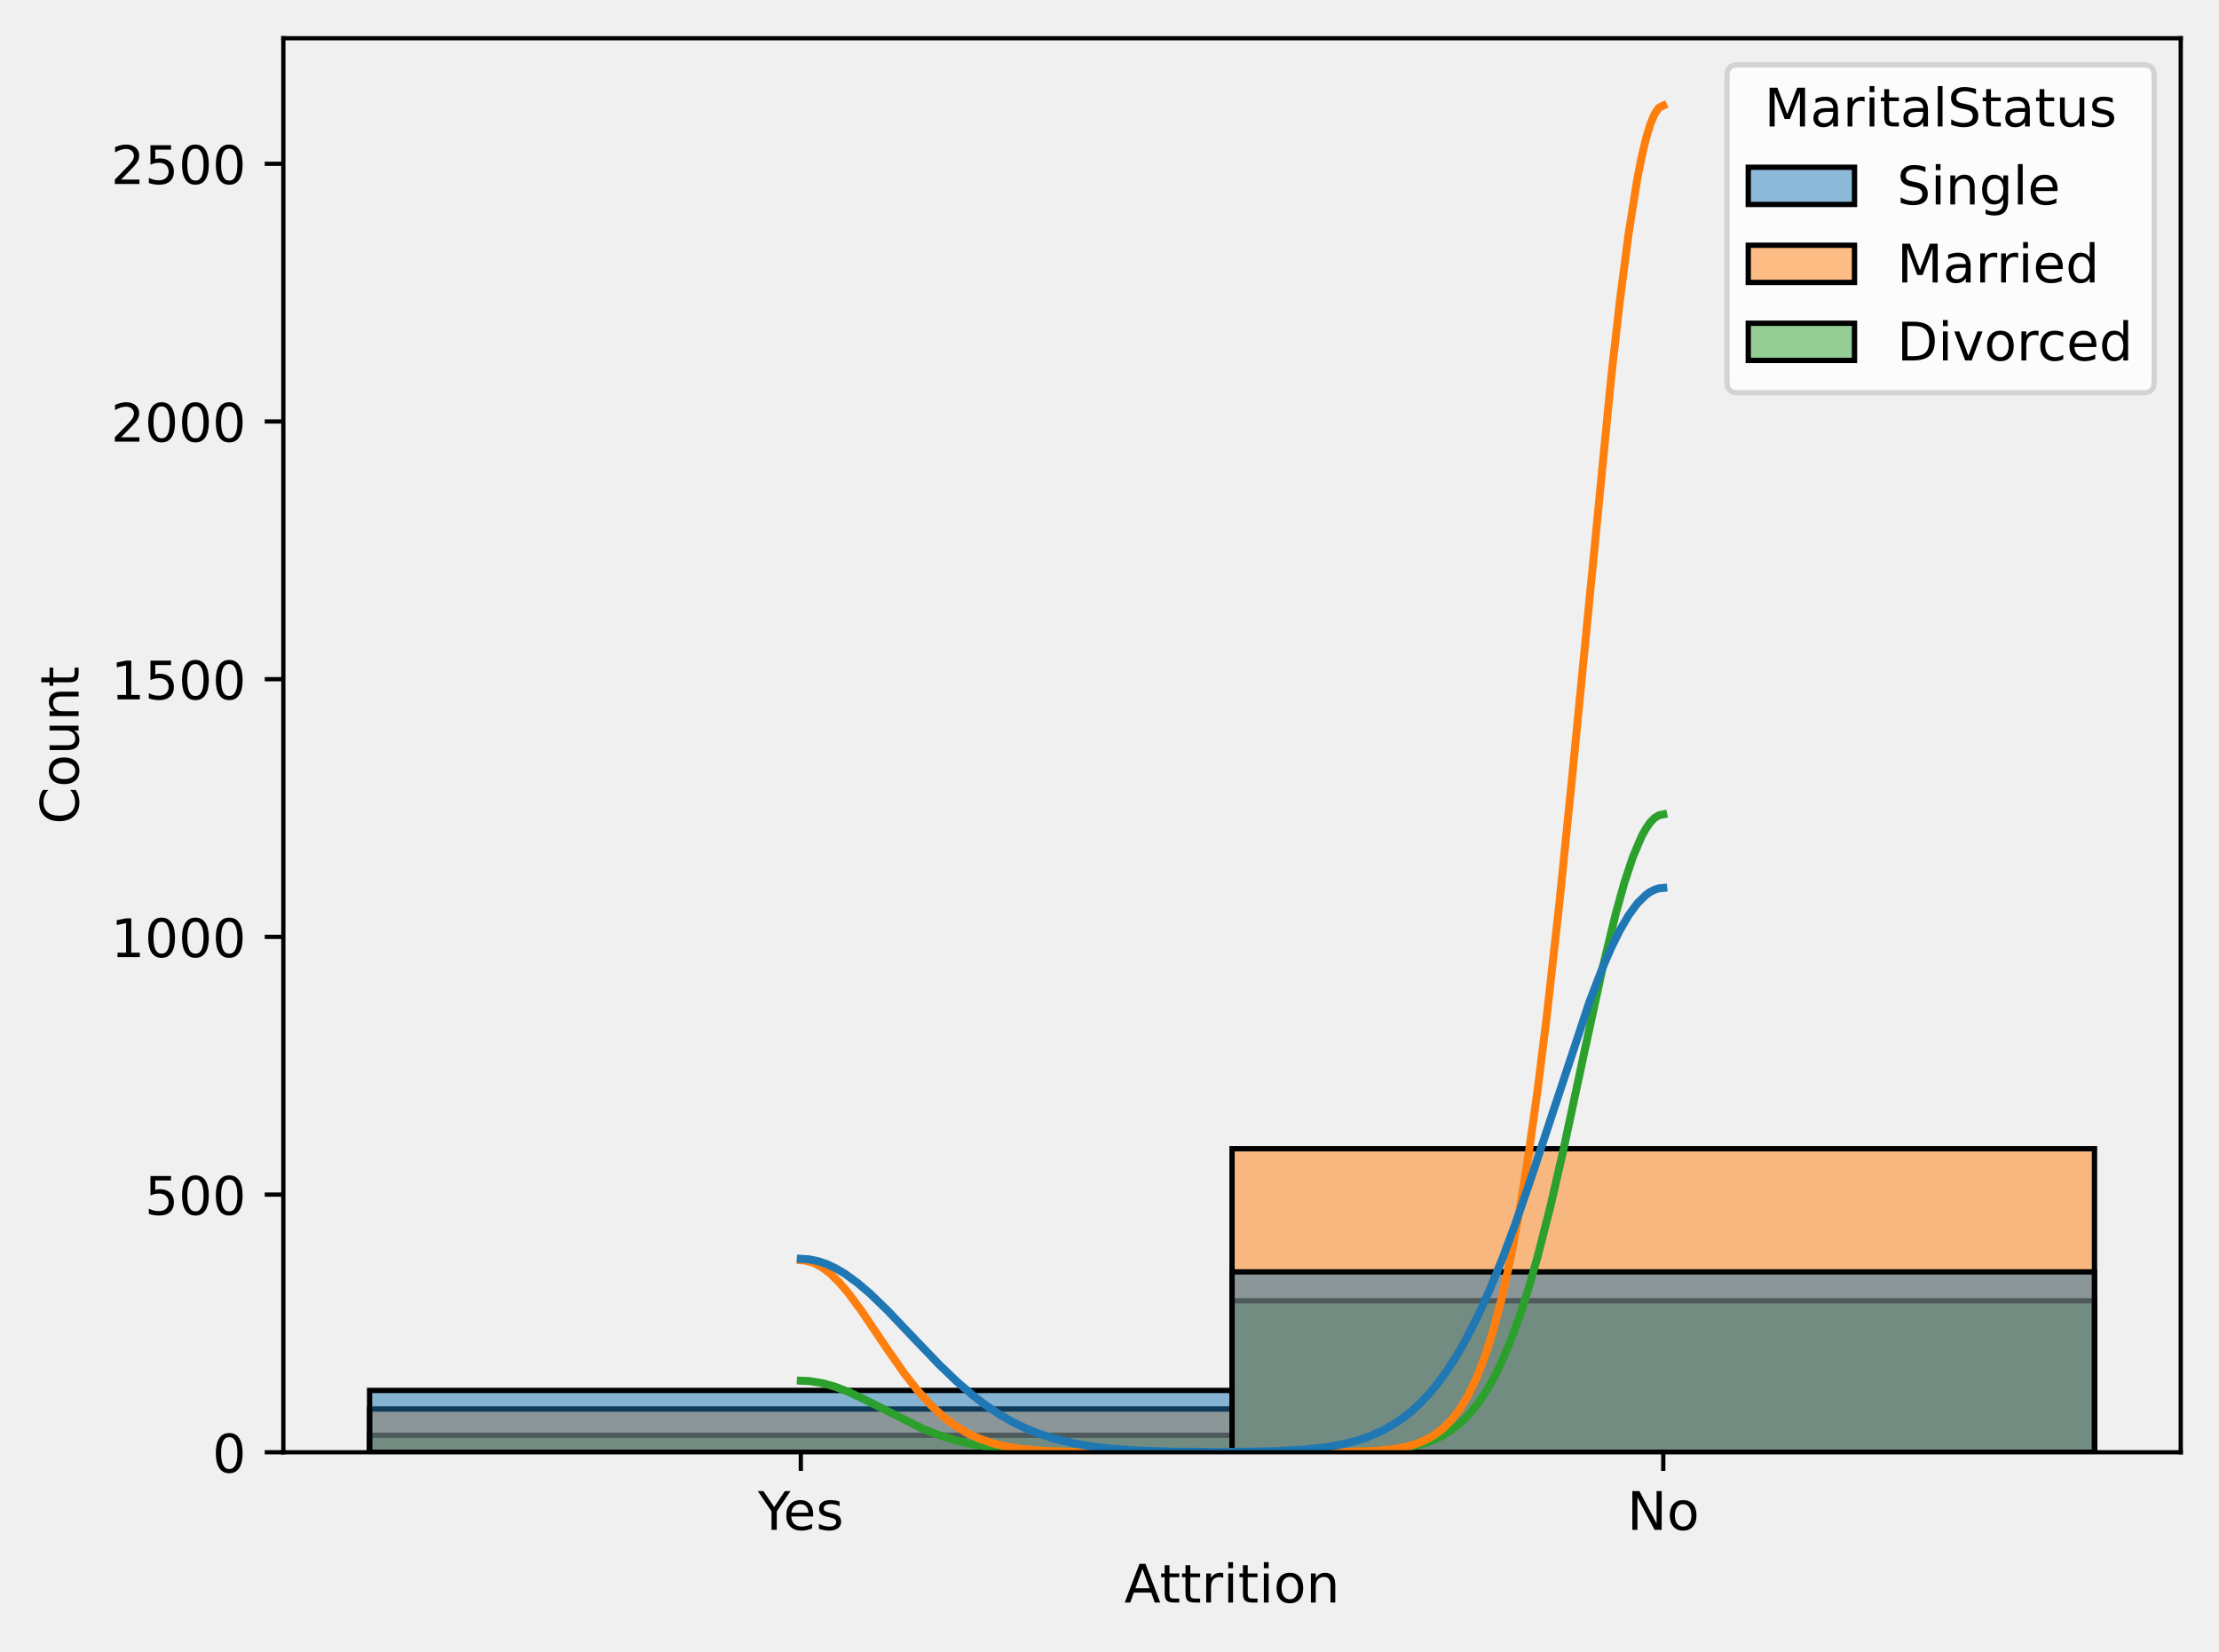
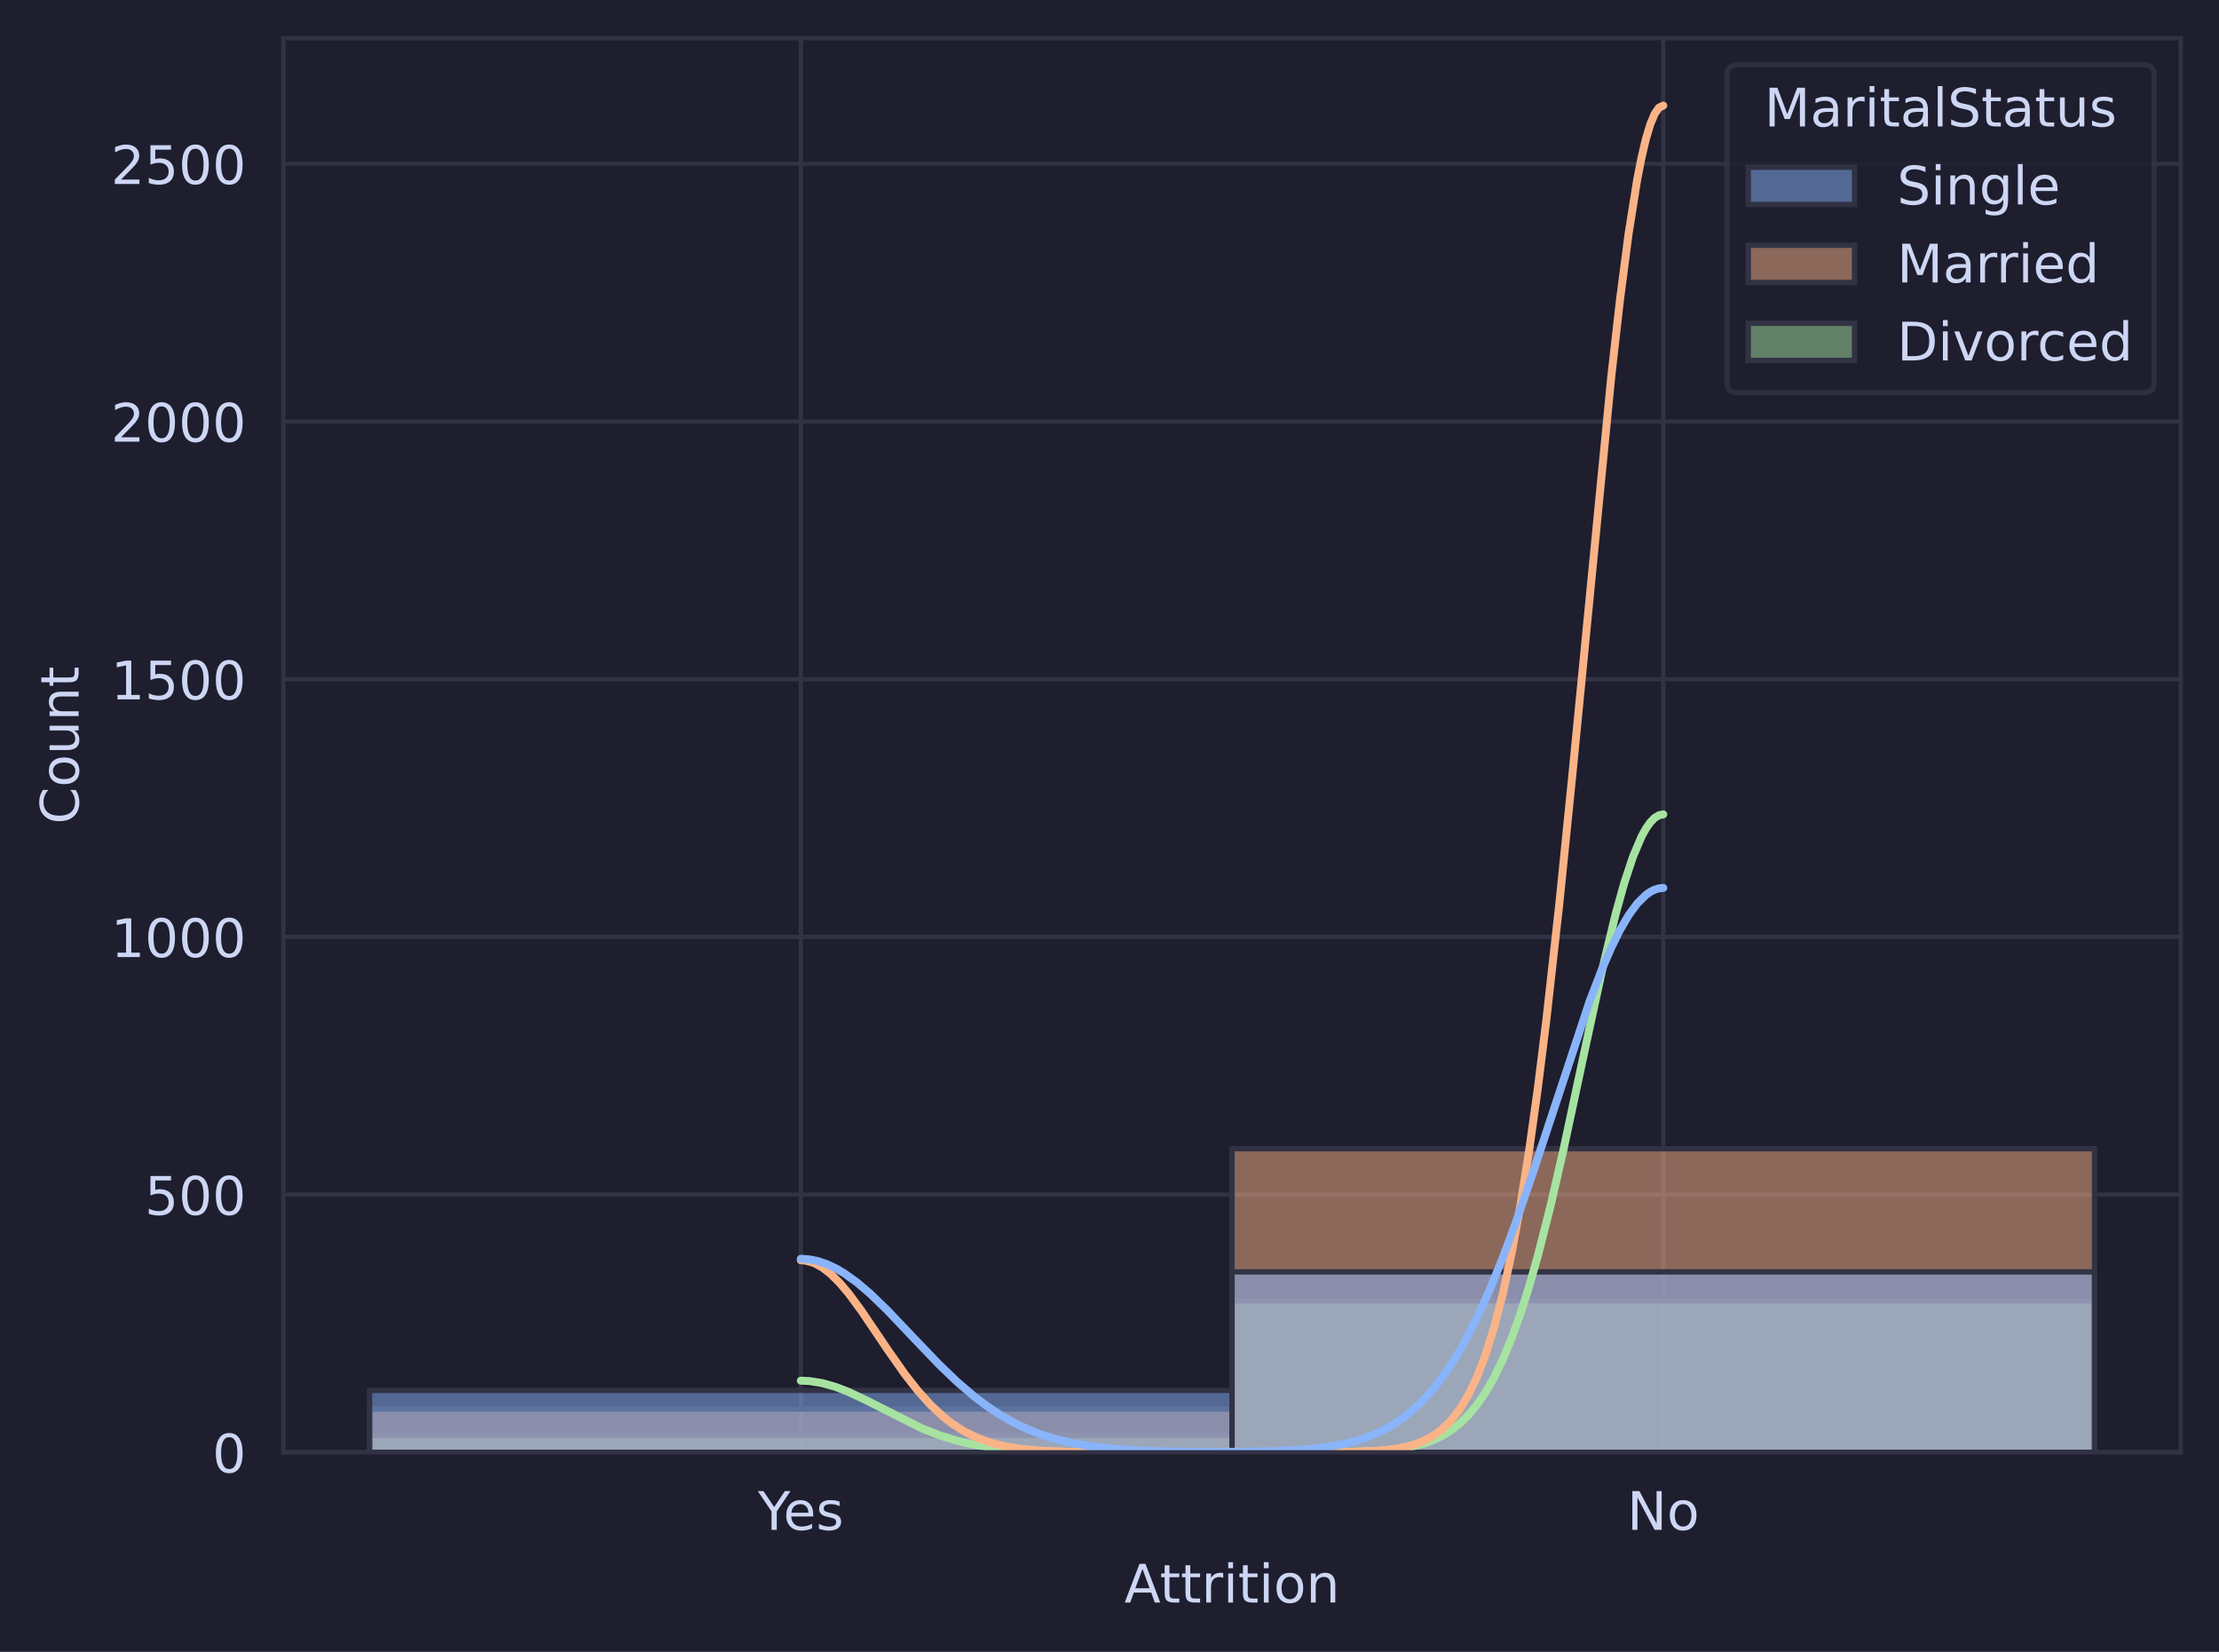
<svg xmlns="http://www.w3.org/2000/svg" xmlns:xlink="http://www.w3.org/1999/xlink" width="417.648pt" height="310.868pt" viewBox="0 0 417.648 310.868" version="1.1">
  <defs>
    <style type="text/css">*{stroke-linejoin: round; stroke-linecap: butt}</style>
  </defs>
  <g id="figure_1">
    <g id="patch_1">
-       <path d="M 0 310.868  L 417.648 310.868  L 417.648 0  L 0 0  L 0 310.868  z " style="fill: none" />
+       <path d="M 0 310.868  L 417.648 310.868  L 417.648 0  L 0 0  z " style="fill: #1e1e2e" />
    </g>
    <g id="axes_1">
      <g id="patch_2">
-         <path d="M 53.328 273.312  L 410.448 273.312  L 410.448 7.2  L 53.328 7.2  L 53.328 273.312  z " style="fill: none" />
-       </g>
-       <g id="patch_3">
-         <path d="M 69.561 273.312  L 231.888 273.312  L 231.888 270.111  L 69.561 270.111  z " clip-path="url(#pebb1e3bf66)" style="fill: #2ca02c; fill-opacity: 0.5; stroke: #000000; stroke-linejoin: miter" />
-       </g>
-       <g id="patch_4">
-         <path d="M 231.888 273.312  L 394.215 273.312  L 394.215 244.795  L 231.888 244.795  z " clip-path="url(#pebb1e3bf66)" style="fill: #2ca02c; fill-opacity: 0.5; stroke: #000000; stroke-linejoin: miter" />
-       </g>
-       <g id="patch_5">
-         <path d="M 69.561 273.312  L 231.888 273.312  L 231.888 265.164  L 69.561 265.164  z " clip-path="url(#pebb1e3bf66)" style="fill: #ff7f0e; fill-opacity: 0.5; stroke: #000000; stroke-linejoin: miter" />
-       </g>
-       <g id="patch_6">
-         <path d="M 231.888 273.312  L 394.215 273.312  L 394.215 216.182  L 231.888 216.182  z " clip-path="url(#pebb1e3bf66)" style="fill: #ff7f0e; fill-opacity: 0.5; stroke: #000000; stroke-linejoin: miter" />
-       </g>
-       <g id="patch_7">
-         <path d="M 69.561 273.312  L 231.888 273.312  L 231.888 261.673  L 69.561 261.673  z " clip-path="url(#pebb1e3bf66)" style="fill: #1f77b4; fill-opacity: 0.5; stroke: #000000; stroke-linejoin: miter" />
-       </g>
-       <g id="patch_8">
-         <path d="M 231.888 273.312  L 394.215 273.312  L 394.215 239.364  L 231.888 239.364  z " clip-path="url(#pebb1e3bf66)" style="fill: #1f77b4; fill-opacity: 0.5; stroke: #000000; stroke-linejoin: miter" />
+         <path d="M 53.328 273.312  L 410.448 273.312  L 410.448 7.2  L 53.328 7.2  z " style="fill: #1e1e2e" />
      </g>
      <g id="matplotlib.axis_1">
        <g id="xtick_1">
          <g id="line2d_1">
-             <defs>
-               <path id="mc83333b8ec" d="M 0 0  L 0 3.5  " style="stroke: #000000; stroke-width: 0.8" />
-             </defs>
-             <g>
-               <use xlink:href="#mc83333b8ec" x="150.724" y="273.312" style="stroke: #000000; stroke-width: 0.8" />
-             </g>
+             <path d="M 150.724 273.312  L 150.724 7.2  " clip-path="url(#pc31519c496)" style="fill: none; stroke: #313244; stroke-width: 0.8; stroke-linecap: round" />
          </g>
          <g id="text_1">
-             <g transform="translate(142.6518 287.9104) scale(0.1 -0.1)">
+             <g style="fill: #cdd6f4" transform="translate(142.6518 287.9104) scale(0.1 -0.1)">
              <defs>
                <path id="DejaVuSans-59" d="M -13 4666  L 666 4666  L 1959 2747  L 3244 4666  L 3922 4666  L 2272 2222  L 2272 0  L 1638 0  L 1638 2222  L -13 4666  z " transform="scale(0.015625)" />
                <path id="DejaVuSans-65" d="M 3597 1894  L 3597 1613  L 953 1613  Q 991 1019 1311 708  Q 1631 397 2203 397  Q 2534 397 2845 478  Q 3156 559 3463 722  L 3463 178  Q 3153 47 2828 -22  Q 2503 -91 2169 -91  Q 1331 -91 842 396  Q 353 884 353 1716  Q 353 2575 817 3079  Q 1281 3584 2069 3584  Q 2775 3584 3186 3129  Q 3597 2675 3597 1894  z M 3022 2063  Q 3016 2534 2758 2815  Q 2500 3097 2075 3097  Q 1594 3097 1305 2825  Q 1016 2553 972 2059  L 3022 2063  z " transform="scale(0.015625)" />
                <path id="DejaVuSans-73" d="M 2834 3397  L 2834 2853  Q 2591 2978 2328 3040  Q 2066 3103 1784 3103  Q 1356 3103 1142 2972  Q 928 2841 928 2578  Q 928 2378 1081 2264  Q 1234 2150 1697 2047  L 1894 2003  Q 2506 1872 2764 1633  Q 3022 1394 3022 966  Q 3022 478 2636 193  Q 2250 -91 1575 -91  Q 1294 -91 989 -36  Q 684 19 347 128  L 347 722  Q 666 556 975 473  Q 1284 391 1588 391  Q 1994 391 2212 530  Q 2431 669 2431 922  Q 2431 1156 2273 1281  Q 2116 1406 1581 1522  L 1381 1569  Q 847 1681 609 1914  Q 372 2147 372 2553  Q 372 3047 722 3315  Q 1072 3584 1716 3584  Q 2034 3584 2315 3537  Q 2597 3491 2834 3397  z " transform="scale(0.015625)" />
              </defs>
              <use xlink:href="#DejaVuSans-59" />
              <use xlink:href="#DejaVuSans-65" x="47.834" />
              <use xlink:href="#DejaVuSans-73" x="109.357" />
            </g>
          </g>
        </g>
        <g id="xtick_2">
          <g id="line2d_2">
-             <g>
-               <use xlink:href="#mc83333b8ec" x="313.052" y="273.312" style="stroke: #000000; stroke-width: 0.8" />
-             </g>
+             <path d="M 313.052 273.312  L 313.052 7.2  " clip-path="url(#pc31519c496)" style="fill: none; stroke: #313244; stroke-width: 0.8; stroke-linecap: round" />
          </g>
          <g id="text_2">
-             <g transform="translate(306.2518 287.9104) scale(0.1 -0.1)">
+             <g style="fill: #cdd6f4" transform="translate(306.2518 287.9104) scale(0.1 -0.1)">
              <defs>
                <path id="DejaVuSans-4e" d="M 628 4666  L 1478 4666  L 3547 763  L 3547 4666  L 4159 4666  L 4159 0  L 3309 0  L 1241 3903  L 1241 0  L 628 0  L 628 4666  z " transform="scale(0.015625)" />
                <path id="DejaVuSans-6f" d="M 1959 3097  Q 1497 3097 1228 2736  Q 959 2375 959 1747  Q 959 1119 1226 758  Q 1494 397 1959 397  Q 2419 397 2687 759  Q 2956 1122 2956 1747  Q 2956 2369 2687 2733  Q 2419 3097 1959 3097  z M 1959 3584  Q 2709 3584 3137 3096  Q 3566 2609 3566 1747  Q 3566 888 3137 398  Q 2709 -91 1959 -91  Q 1206 -91 779 398  Q 353 888 353 1747  Q 353 2609 779 3096  Q 1206 3584 1959 3584  z " transform="scale(0.015625)" />
              </defs>
              <use xlink:href="#DejaVuSans-4e" />
              <use xlink:href="#DejaVuSans-6f" x="74.805" />
            </g>
          </g>
        </g>
        <g id="text_3">
-           <g transform="translate(211.6131 301.5886) scale(0.1 -0.1)">
+           <g style="fill: #cdd6f4" transform="translate(211.6131 301.5886) scale(0.1 -0.1)">
            <defs>
              <path id="DejaVuSans-41" d="M 2188 4044  L 1331 1722  L 3047 1722  L 2188 4044  z M 1831 4666  L 2547 4666  L 4325 0  L 3669 0  L 3244 1197  L 1141 1197  L 716 0  L 50 0  L 1831 4666  z " transform="scale(0.015625)" />
              <path id="DejaVuSans-74" d="M 1172 4494  L 1172 3500  L 2356 3500  L 2356 3053  L 1172 3053  L 1172 1153  Q 1172 725 1289 603  Q 1406 481 1766 481  L 2356 481  L 2356 0  L 1766 0  Q 1100 0 847 248  Q 594 497 594 1153  L 594 3053  L 172 3053  L 172 3500  L 594 3500  L 594 4494  L 1172 4494  z " transform="scale(0.015625)" />
              <path id="DejaVuSans-72" d="M 2631 2963  Q 2534 3019 2420 3045  Q 2306 3072 2169 3072  Q 1681 3072 1420 2755  Q 1159 2438 1159 1844  L 1159 0  L 581 0  L 581 3500  L 1159 3500  L 1159 2956  Q 1341 3275 1631 3429  Q 1922 3584 2338 3584  Q 2397 3584 2469 3576  Q 2541 3569 2628 3553  L 2631 2963  z " transform="scale(0.015625)" />
              <path id="DejaVuSans-69" d="M 603 3500  L 1178 3500  L 1178 0  L 603 0  L 603 3500  z M 603 4863  L 1178 4863  L 1178 4134  L 603 4134  L 603 4863  z " transform="scale(0.015625)" />
              <path id="DejaVuSans-6e" d="M 3513 2113  L 3513 0  L 2938 0  L 2938 2094  Q 2938 2591 2744 2837  Q 2550 3084 2163 3084  Q 1697 3084 1428 2787  Q 1159 2491 1159 1978  L 1159 0  L 581 0  L 581 3500  L 1159 3500  L 1159 2956  Q 1366 3272 1645 3428  Q 1925 3584 2291 3584  Q 2894 3584 3203 3211  Q 3513 2838 3513 2113  z " transform="scale(0.015625)" />
            </defs>
            <use xlink:href="#DejaVuSans-41" />
            <use xlink:href="#DejaVuSans-74" x="66.658" />
            <use xlink:href="#DejaVuSans-74" x="105.867" />
            <use xlink:href="#DejaVuSans-72" x="145.076" />
            <use xlink:href="#DejaVuSans-69" x="186.189" />
            <use xlink:href="#DejaVuSans-74" x="213.973" />
            <use xlink:href="#DejaVuSans-69" x="253.182" />
            <use xlink:href="#DejaVuSans-6f" x="280.965" />
            <use xlink:href="#DejaVuSans-6e" x="342.146" />
          </g>
        </g>
      </g>
      <g id="matplotlib.axis_2">
        <g id="ytick_1">
          <g id="line2d_3">
-             <defs>
-               <path id="m41c4821733" d="M 0 0  L -3.5 0  " style="stroke: #000000; stroke-width: 0.8" />
-             </defs>
-             <g>
-               <use xlink:href="#m41c4821733" x="53.328" y="273.312" style="stroke: #000000; stroke-width: 0.8" />
-             </g>
+             <path d="M 53.328 273.312  L 410.448 273.312  " clip-path="url(#pc31519c496)" style="fill: none; stroke: #313244; stroke-width: 0.8; stroke-linecap: round" />
          </g>
          <g id="text_4">
-             <g transform="translate(39.96563 277.1112) scale(0.1 -0.1)">
+             <g style="fill: #cdd6f4" transform="translate(39.96563 277.1112) scale(0.1 -0.1)">
              <defs>
                <path id="DejaVuSans-30" d="M 2034 4250  Q 1547 4250 1301 3770  Q 1056 3291 1056 2328  Q 1056 1369 1301 889  Q 1547 409 2034 409  Q 2525 409 2770 889  Q 3016 1369 3016 2328  Q 3016 3291 2770 3770  Q 2525 4250 2034 4250  z M 2034 4750  Q 2819 4750 3233 4129  Q 3647 3509 3647 2328  Q 3647 1150 3233 529  Q 2819 -91 2034 -91  Q 1250 -91 836 529  Q 422 1150 422 2328  Q 422 3509 836 4129  Q 1250 4750 2034 4750  z " transform="scale(0.015625)" />
              </defs>
              <use xlink:href="#DejaVuSans-30" />
            </g>
          </g>
        </g>
        <g id="ytick_2">
          <g id="line2d_4">
-             <g>
-               <use xlink:href="#m41c4821733" x="53.328" y="224.814" style="stroke: #000000; stroke-width: 0.8" />
-             </g>
+             <path d="M 53.328 224.814  L 410.448 224.814  " clip-path="url(#pc31519c496)" style="fill: none; stroke: #313244; stroke-width: 0.8; stroke-linecap: round" />
          </g>
          <g id="text_5">
-             <g transform="translate(27.24063 228.6134) scale(0.1 -0.1)">
+             <g style="fill: #cdd6f4" transform="translate(27.24063 228.6134) scale(0.1 -0.1)">
              <defs>
                <path id="DejaVuSans-35" d="M 691 4666  L 3169 4666  L 3169 4134  L 1269 4134  L 1269 2991  Q 1406 3038 1543 3061  Q 1681 3084 1819 3084  Q 2600 3084 3056 2656  Q 3513 2228 3513 1497  Q 3513 744 3044 326  Q 2575 -91 1722 -91  Q 1428 -91 1123 -41  Q 819 9 494 109  L 494 744  Q 775 591 1075 516  Q 1375 441 1709 441  Q 2250 441 2565 725  Q 2881 1009 2881 1497  Q 2881 1984 2565 2268  Q 2250 2553 1709 2553  Q 1456 2553 1204 2497  Q 953 2441 691 2322  L 691 4666  z " transform="scale(0.015625)" />
              </defs>
              <use xlink:href="#DejaVuSans-35" />
              <use xlink:href="#DejaVuSans-30" x="63.623" />
              <use xlink:href="#DejaVuSans-30" x="127.246" />
            </g>
          </g>
        </g>
        <g id="ytick_3">
          <g id="line2d_5">
-             <g>
-               <use xlink:href="#m41c4821733" x="53.328" y="176.316" style="stroke: #000000; stroke-width: 0.8" />
-             </g>
+             <path d="M 53.328 176.316  L 410.448 176.316  " clip-path="url(#pc31519c496)" style="fill: none; stroke: #313244; stroke-width: 0.8; stroke-linecap: round" />
          </g>
          <g id="text_6">
-             <g transform="translate(20.87813 180.1156) scale(0.1 -0.1)">
+             <g style="fill: #cdd6f4" transform="translate(20.87813 180.1156) scale(0.1 -0.1)">
              <defs>
                <path id="DejaVuSans-31" d="M 794 531  L 1825 531  L 1825 4091  L 703 3866  L 703 4441  L 1819 4666  L 2450 4666  L 2450 531  L 3481 531  L 3481 0  L 794 0  L 794 531  z " transform="scale(0.015625)" />
              </defs>
              <use xlink:href="#DejaVuSans-31" />
              <use xlink:href="#DejaVuSans-30" x="63.623" />
              <use xlink:href="#DejaVuSans-30" x="127.246" />
              <use xlink:href="#DejaVuSans-30" x="190.869" />
            </g>
          </g>
        </g>
        <g id="ytick_4">
          <g id="line2d_6">
-             <g>
-               <use xlink:href="#m41c4821733" x="53.328" y="127.819" style="stroke: #000000; stroke-width: 0.8" />
-             </g>
+             <path d="M 53.328 127.819  L 410.448 127.819  " clip-path="url(#pc31519c496)" style="fill: none; stroke: #313244; stroke-width: 0.8; stroke-linecap: round" />
          </g>
          <g id="text_7">
-             <g transform="translate(20.87813 131.6179) scale(0.1 -0.1)">
+             <g style="fill: #cdd6f4" transform="translate(20.87813 131.6179) scale(0.1 -0.1)">
              <use xlink:href="#DejaVuSans-31" />
              <use xlink:href="#DejaVuSans-35" x="63.623" />
              <use xlink:href="#DejaVuSans-30" x="127.246" />
              <use xlink:href="#DejaVuSans-30" x="190.869" />
            </g>
          </g>
        </g>
        <g id="ytick_5">
          <g id="line2d_7">
-             <g>
-               <use xlink:href="#m41c4821733" x="53.328" y="79.321" style="stroke: #000000; stroke-width: 0.8" />
-             </g>
+             <path d="M 53.328 79.321  L 410.448 79.321  " clip-path="url(#pc31519c496)" style="fill: none; stroke: #313244; stroke-width: 0.8; stroke-linecap: round" />
          </g>
          <g id="text_8">
-             <g transform="translate(20.87813 83.12007) scale(0.1 -0.1)">
+             <g style="fill: #cdd6f4" transform="translate(20.87813 83.12007) scale(0.1 -0.1)">
              <defs>
                <path id="DejaVuSans-32" d="M 1228 531  L 3431 531  L 3431 0  L 469 0  L 469 531  Q 828 903 1448 1529  Q 2069 2156 2228 2338  Q 2531 2678 2651 2914  Q 2772 3150 2772 3378  Q 2772 3750 2511 3984  Q 2250 4219 1831 4219  Q 1534 4219 1204 4116  Q 875 4013 500 3803  L 500 4441  Q 881 4594 1212 4672  Q 1544 4750 1819 4750  Q 2544 4750 2975 4387  Q 3406 4025 3406 3419  Q 3406 3131 3298 2873  Q 3191 2616 2906 2266  Q 2828 2175 2409 1742  Q 1991 1309 1228 531  z " transform="scale(0.015625)" />
              </defs>
              <use xlink:href="#DejaVuSans-32" />
              <use xlink:href="#DejaVuSans-30" x="63.623" />
              <use xlink:href="#DejaVuSans-30" x="127.246" />
              <use xlink:href="#DejaVuSans-30" x="190.869" />
            </g>
          </g>
        </g>
        <g id="ytick_6">
          <g id="line2d_8">
-             <g>
-               <use xlink:href="#m41c4821733" x="53.328" y="30.823" style="stroke: #000000; stroke-width: 0.8" />
-             </g>
+             <path d="M 53.328 30.823  L 410.448 30.823  " clip-path="url(#pc31519c496)" style="fill: none; stroke: #313244; stroke-width: 0.8; stroke-linecap: round" />
          </g>
          <g id="text_9">
-             <g transform="translate(20.87813 34.62229) scale(0.1 -0.1)">
+             <g style="fill: #cdd6f4" transform="translate(20.87813 34.62229) scale(0.1 -0.1)">
              <use xlink:href="#DejaVuSans-32" />
              <use xlink:href="#DejaVuSans-35" x="63.623" />
              <use xlink:href="#DejaVuSans-30" x="127.246" />
              <use xlink:href="#DejaVuSans-30" x="190.869" />
            </g>
          </g>
        </g>
        <g id="text_10">
-           <g transform="translate(14.79844 155.1044) rotate(-90) scale(0.1 -0.1)">
+           <g style="fill: #cdd6f4" transform="translate(14.79844 155.1044) rotate(-90) scale(0.1 -0.1)">
            <defs>
              <path id="DejaVuSans-43" d="M 4122 4306  L 4122 3641  Q 3803 3938 3442 4084  Q 3081 4231 2675 4231  Q 1875 4231 1450 3742  Q 1025 3253 1025 2328  Q 1025 1406 1450 917  Q 1875 428 2675 428  Q 3081 428 3442 575  Q 3803 722 4122 1019  L 4122 359  Q 3791 134 3420 21  Q 3050 -91 2638 -91  Q 1578 -91 968 557  Q 359 1206 359 2328  Q 359 3453 968 4101  Q 1578 4750 2638 4750  Q 3056 4750 3426 4639  Q 3797 4528 4122 4306  z " transform="scale(0.015625)" />
              <path id="DejaVuSans-75" d="M 544 1381  L 544 3500  L 1119 3500  L 1119 1403  Q 1119 906 1312 657  Q 1506 409 1894 409  Q 2359 409 2629 706  Q 2900 1003 2900 1516  L 2900 3500  L 3475 3500  L 3475 0  L 2900 0  L 2900 538  Q 2691 219 2414 64  Q 2138 -91 1772 -91  Q 1169 -91 856 284  Q 544 659 544 1381  z M 1991 3584  L 1991 3584  z " transform="scale(0.015625)" />
            </defs>
            <use xlink:href="#DejaVuSans-43" />
            <use xlink:href="#DejaVuSans-6f" x="69.824" />
            <use xlink:href="#DejaVuSans-75" x="131.006" />
            <use xlink:href="#DejaVuSans-6e" x="194.385" />
            <use xlink:href="#DejaVuSans-74" x="257.764" />
          </g>
        </g>
      </g>
+       <g id="patch_3">
+         <path d="M 69.561 273.312  L 231.888 273.312  L 231.888 270.111  L 69.561 270.111  z " clip-path="url(#pc31519c496)" style="fill: #a6e3a1; fill-opacity: 0.5; stroke: #313244; stroke-linejoin: miter" />
+       </g>
+       <g id="patch_4">
+         <path d="M 231.888 273.312  L 394.215 273.312  L 394.215 244.795  L 231.888 244.795  z " clip-path="url(#pc31519c496)" style="fill: #a6e3a1; fill-opacity: 0.5; stroke: #313244; stroke-linejoin: miter" />
+       </g>
+       <g id="patch_5">
+         <path d="M 69.561 273.312  L 231.888 273.312  L 231.888 265.164  L 69.561 265.164  z " clip-path="url(#pc31519c496)" style="fill: #fab387; fill-opacity: 0.5; stroke: #313244; stroke-linejoin: miter" />
+       </g>
+       <g id="patch_6">
+         <path d="M 231.888 273.312  L 394.215 273.312  L 394.215 216.182  L 231.888 216.182  z " clip-path="url(#pc31519c496)" style="fill: #fab387; fill-opacity: 0.5; stroke: #313244; stroke-linejoin: miter" />
+       </g>
+       <g id="patch_7">
+         <path d="M 69.561 273.312  L 231.888 273.312  L 231.888 261.673  L 69.561 261.673  z " clip-path="url(#pc31519c496)" style="fill: #89b4fa; fill-opacity: 0.5; stroke: #313244; stroke-linejoin: miter" />
+       </g>
+       <g id="patch_8">
+         <path d="M 231.888 273.312  L 394.215 273.312  L 394.215 239.364  L 231.888 239.364  z " clip-path="url(#pc31519c496)" style="fill: #89b4fa; fill-opacity: 0.5; stroke: #313244; stroke-linejoin: miter" />
+       </g>
      <g id="line2d_9">
-         <path d="M 150.724 259.837  L 152.356 259.912  L 154.803 260.302  L 157.25 260.996  L 159.697 261.945  L 162.96 263.491  L 173.565 268.837  L 176.827 270.119  L 180.09 271.133  L 183.353 271.891  L 186.616 272.426  L 190.695 272.851  L 195.589 273.12  L 202.93 273.269  L 220.06 273.311  L 255.136 273.212  L 260.03 272.996  L 263.293 272.67  L 265.74 272.252  L 268.187 271.605  L 269.819 270.999  L 271.45 270.214  L 273.082 269.207  L 274.713 267.935  L 276.345 266.348  L 277.976 264.393  L 279.607 262.016  L 281.239 259.167  L 282.87 255.796  L 284.502 251.865  L 286.133 247.346  L 287.765 242.226  L 289.396 236.513  L 291.843 226.904  L 294.29 216.249  L 298.369 197.187  L 301.632 182.176  L 304.079 172.041  L 305.71 166.182  L 307.342 161.252  L 308.973 157.406  L 309.789 155.93  L 310.605 154.769  L 311.42 153.933  L 312.236 153.428  L 313.052 153.26  L 313.052 153.26  " clip-path="url(#pebb1e3bf66)" style="fill: none; stroke: #2ca02c; stroke-width: 1.5; stroke-linecap: square" />
+         <path d="M 150.724 259.837  L 152.356 259.912  L 154.803 260.302  L 157.25 260.996  L 159.697 261.945  L 162.96 263.491  L 173.565 268.837  L 176.827 270.119  L 180.09 271.133  L 183.353 271.891  L 186.616 272.426  L 190.695 272.851  L 195.589 273.12  L 202.93 273.269  L 220.06 273.311  L 255.136 273.212  L 260.03 272.996  L 263.293 272.67  L 265.74 272.252  L 268.187 271.605  L 269.819 270.999  L 271.45 270.214  L 273.082 269.207  L 274.713 267.935  L 276.345 266.348  L 277.976 264.393  L 279.607 262.016  L 281.239 259.167  L 282.87 255.796  L 284.502 251.865  L 286.133 247.346  L 287.765 242.226  L 289.396 236.513  L 291.843 226.904  L 294.29 216.249  L 298.369 197.187  L 301.632 182.176  L 304.079 172.041  L 305.71 166.182  L 307.342 161.252  L 308.973 157.406  L 309.789 155.93  L 310.605 154.769  L 311.42 153.933  L 312.236 153.428  L 313.052 153.26  L 313.052 153.26  " clip-path="url(#pc31519c496)" style="fill: none; stroke: #a6e3a1; stroke-width: 1.5; stroke-linecap: round" />
      </g>
      <g id="line2d_10">
-         <path d="M 150.724 237.168  L 151.54 237.224  L 153.172 237.672  L 154.803 238.551  L 156.434 239.83  L 158.066 241.461  L 159.697 243.389  L 162.144 246.696  L 167.039 253.955  L 170.302 258.606  L 172.749 261.731  L 175.196 264.444  L 177.643 266.71  L 179.275 267.973  L 181.722 269.519  L 184.169 270.692  L 186.616 271.553  L 189.063 272.163  L 192.326 272.689  L 196.405 273.042  L 202.115 273.238  L 212.719 273.308  L 253.505 273.25  L 259.215 273.03  L 262.477 272.685  L 264.925 272.206  L 266.556 271.724  L 268.187 271.058  L 269.819 270.155  L 271.45 268.943  L 273.082 267.342  L 274.713 265.256  L 276.345 262.575  L 277.976 259.18  L 279.607 254.942  L 281.239 249.729  L 282.87 243.413  L 284.502 235.875  L 286.133 227.02  L 287.765 216.78  L 289.396 205.132  L 291.027 192.104  L 293.475 170.194  L 295.922 146.001  L 303.263 70.898  L 304.895 56.505  L 306.526 43.971  L 308.157 33.723  L 308.973 29.573  L 309.789 26.124  L 310.605 23.408  L 311.42 21.45  L 312.236 20.267  L 313.052 19.872  L 313.052 19.872  " clip-path="url(#pebb1e3bf66)" style="fill: none; stroke: #ff7f0e; stroke-width: 1.5; stroke-linecap: square" />
+         <path d="M 150.724 237.168  L 151.54 237.224  L 153.172 237.672  L 154.803 238.551  L 156.434 239.83  L 158.066 241.461  L 159.697 243.389  L 162.144 246.696  L 167.039 253.955  L 170.302 258.606  L 172.749 261.731  L 175.196 264.444  L 177.643 266.71  L 179.275 267.973  L 181.722 269.519  L 184.169 270.692  L 186.616 271.553  L 189.063 272.163  L 192.326 272.689  L 196.405 273.042  L 202.115 273.238  L 212.719 273.308  L 253.505 273.25  L 259.215 273.03  L 262.477 272.685  L 264.925 272.206  L 266.556 271.724  L 268.187 271.058  L 269.819 270.155  L 271.45 268.943  L 273.082 267.342  L 274.713 265.256  L 276.345 262.575  L 277.976 259.18  L 279.607 254.942  L 281.239 249.729  L 282.87 243.413  L 284.502 235.875  L 286.133 227.02  L 287.765 216.78  L 289.396 205.132  L 291.027 192.104  L 293.475 170.194  L 295.922 146.001  L 303.263 70.898  L 304.895 56.505  L 306.526 43.971  L 308.157 33.723  L 308.973 29.573  L 309.789 26.124  L 310.605 23.408  L 311.42 21.45  L 312.236 20.267  L 313.052 19.872  L 313.052 19.872  " clip-path="url(#pc31519c496)" style="fill: none; stroke: #fab387; stroke-width: 1.5; stroke-linecap: round" />
      </g>
      <g id="line2d_11">
-         <path d="M 150.724 236.898  L 152.356 237.01  L 153.987 237.347  L 155.619 237.901  L 157.25 238.663  L 158.882 239.618  L 161.329 241.376  L 163.776 243.462  L 167.039 246.62  L 171.933 251.769  L 176.827 256.87  L 180.09 260  L 183.353 262.799  L 185.8 264.647  L 188.247 266.27  L 190.695 267.668  L 193.142 268.851  L 195.589 269.835  L 198.852 270.872  L 202.115 271.641  L 205.377 272.196  L 209.456 272.661  L 214.35 272.987  L 220.876 273.19  L 230.665 273.252  L 239.637 273.111  L 245.347 272.806  L 249.426 272.369  L 252.689 271.8  L 255.136 271.192  L 257.583 270.382  L 260.03 269.318  L 262.477 267.943  L 264.109 266.823  L 265.74 265.518  L 267.372 264.008  L 269.003 262.275  L 270.635 260.301  L 272.266 258.067  L 273.897 255.561  L 275.529 252.772  L 277.976 248.04  L 280.423 242.649  L 282.87 236.625  L 285.317 230.027  L 288.58 220.508  L 299.185 188.452  L 301.632 182.097  L 303.263 178.339  L 304.895 175.038  L 306.526 172.252  L 308.157 170.031  L 309.789 168.415  L 310.605 167.843  L 311.42 167.433  L 312.236 167.186  L 313.052 167.103  L 313.052 167.103  " clip-path="url(#pebb1e3bf66)" style="fill: none; stroke: #1f77b4; stroke-width: 1.5; stroke-linecap: square" />
+         <path d="M 150.724 236.898  L 152.356 237.01  L 153.987 237.347  L 155.619 237.901  L 157.25 238.663  L 158.882 239.618  L 161.329 241.376  L 163.776 243.462  L 167.039 246.62  L 171.933 251.769  L 176.827 256.87  L 180.09 260  L 183.353 262.799  L 185.8 264.647  L 188.247 266.27  L 190.695 267.668  L 193.142 268.851  L 195.589 269.835  L 198.852 270.872  L 202.115 271.641  L 205.377 272.196  L 209.456 272.661  L 214.35 272.987  L 220.876 273.19  L 230.665 273.252  L 239.637 273.111  L 245.347 272.806  L 249.426 272.369  L 252.689 271.8  L 255.136 271.192  L 257.583 270.382  L 260.03 269.318  L 262.477 267.943  L 264.109 266.823  L 265.74 265.518  L 267.372 264.008  L 269.003 262.275  L 270.635 260.301  L 272.266 258.067  L 273.897 255.561  L 275.529 252.772  L 277.976 248.04  L 280.423 242.649  L 282.87 236.625  L 285.317 230.027  L 288.58 220.508  L 299.185 188.452  L 301.632 182.097  L 303.263 178.339  L 304.895 175.038  L 306.526 172.252  L 308.157 170.031  L 309.789 168.415  L 310.605 167.843  L 311.42 167.433  L 312.236 167.186  L 313.052 167.103  L 313.052 167.103  " clip-path="url(#pc31519c496)" style="fill: none; stroke: #89b4fa; stroke-width: 1.5; stroke-linecap: round" />
      </g>
      <g id="patch_9">
-         <path d="M 53.328 273.312  L 53.328 7.2  " style="fill: none; stroke: #000000; stroke-width: 0.8; stroke-linejoin: miter; stroke-linecap: square" />
+         <path d="M 53.328 273.312  L 53.328 7.2  " style="fill: none; stroke: #313244; stroke-width: 0.8; stroke-linejoin: miter; stroke-linecap: square" />
      </g>
      <g id="patch_10">
-         <path d="M 410.448 273.312  L 410.448 7.2  " style="fill: none; stroke: #000000; stroke-width: 0.8; stroke-linejoin: miter; stroke-linecap: square" />
+         <path d="M 410.448 273.312  L 410.448 7.2  " style="fill: none; stroke: #313244; stroke-width: 0.8; stroke-linejoin: miter; stroke-linecap: square" />
      </g>
      <g id="patch_11">
-         <path d="M 53.328 273.312  L 410.448 273.312  " style="fill: none; stroke: #000000; stroke-width: 0.8; stroke-linejoin: miter; stroke-linecap: square" />
+         <path d="M 53.328 273.312  L 410.448 273.312  " style="fill: none; stroke: #313244; stroke-width: 0.8; stroke-linejoin: miter; stroke-linecap: square" />
      </g>
      <g id="patch_12">
-         <path d="M 53.328 7.2  L 410.448 7.2  " style="fill: none; stroke: #000000; stroke-width: 0.8; stroke-linejoin: miter; stroke-linecap: square" />
+         <path d="M 53.328 7.2  L 410.448 7.2  " style="fill: none; stroke: #313244; stroke-width: 0.8; stroke-linejoin: miter; stroke-linecap: square" />
      </g>
      <g id="legend_1">
        <g id="patch_13">
-           <path d="M 327.047 73.912  L 403.448 73.912  Q 405.448 73.912 405.448 71.912  L 405.448 14.2  Q 405.448 12.2 403.448 12.2  L 327.047 12.2  Q 325.047 12.2 325.047 14.2  L 325.047 71.912  Q 325.047 73.912 327.047 73.912  z " style="fill: #ffffff; opacity: 0.8; stroke: #cccccc; stroke-linejoin: miter" />
+           <path d="M 327.047 73.912  L 403.448 73.912  Q 405.448 73.912 405.448 71.912  L 405.448 14.2  Q 405.448 12.2 403.448 12.2  L 327.047 12.2  Q 325.047 12.2 325.047 14.2  L 325.047 71.912  Q 325.047 73.912 327.047 73.912  z " style="fill: #1e1e2e; opacity: 0.8; stroke: #313244; stroke-linejoin: miter" />
        </g>
        <g id="text_11">
-           <g transform="translate(332.0794 23.79844) scale(0.1 -0.1)">
+           <g style="fill: #cdd6f4" transform="translate(332.0794 23.79844) scale(0.1 -0.1)">
            <defs>
              <path id="DejaVuSans-4d" d="M 628 4666  L 1569 4666  L 2759 1491  L 3956 4666  L 4897 4666  L 4897 0  L 4281 0  L 4281 4097  L 3078 897  L 2444 897  L 1241 4097  L 1241 0  L 628 0  L 628 4666  z " transform="scale(0.015625)" />
              <path id="DejaVuSans-61" d="M 2194 1759  Q 1497 1759 1228 1600  Q 959 1441 959 1056  Q 959 750 1161 570  Q 1363 391 1709 391  Q 2188 391 2477 730  Q 2766 1069 2766 1631  L 2766 1759  L 2194 1759  z M 3341 1997  L 3341 0  L 2766 0  L 2766 531  Q 2569 213 2275 61  Q 1981 -91 1556 -91  Q 1019 -91 701 211  Q 384 513 384 1019  Q 384 1609 779 1909  Q 1175 2209 1959 2209  L 2766 2209  L 2766 2266  Q 2766 2663 2505 2880  Q 2244 3097 1772 3097  Q 1472 3097 1187 3025  Q 903 2953 641 2809  L 641 3341  Q 956 3463 1253 3523  Q 1550 3584 1831 3584  Q 2591 3584 2966 3190  Q 3341 2797 3341 1997  z " transform="scale(0.015625)" />
              <path id="DejaVuSans-6c" d="M 603 4863  L 1178 4863  L 1178 0  L 603 0  L 603 4863  z " transform="scale(0.015625)" />
              <path id="DejaVuSans-53" d="M 3425 4513  L 3425 3897  Q 3066 4069 2747 4153  Q 2428 4238 2131 4238  Q 1616 4238 1336 4038  Q 1056 3838 1056 3469  Q 1056 3159 1242 3001  Q 1428 2844 1947 2747  L 2328 2669  Q 3034 2534 3370 2195  Q 3706 1856 3706 1288  Q 3706 609 3251 259  Q 2797 -91 1919 -91  Q 1588 -91 1214 -16  Q 841 59 441 206  L 441 856  Q 825 641 1194 531  Q 1563 422 1919 422  Q 2459 422 2753 634  Q 3047 847 3047 1241  Q 3047 1584 2836 1778  Q 2625 1972 2144 2069  L 1759 2144  Q 1053 2284 737 2584  Q 422 2884 422 3419  Q 422 4038 858 4394  Q 1294 4750 2059 4750  Q 2388 4750 2728 4690  Q 3069 4631 3425 4513  z " transform="scale(0.015625)" />
            </defs>
            <use xlink:href="#DejaVuSans-4d" />
            <use xlink:href="#DejaVuSans-61" x="86.279" />
            <use xlink:href="#DejaVuSans-72" x="147.559" />
            <use xlink:href="#DejaVuSans-69" x="188.672" />
            <use xlink:href="#DejaVuSans-74" x="216.455" />
            <use xlink:href="#DejaVuSans-61" x="255.664" />
            <use xlink:href="#DejaVuSans-6c" x="316.943" />
            <use xlink:href="#DejaVuSans-53" x="344.727" />
            <use xlink:href="#DejaVuSans-74" x="408.203" />
            <use xlink:href="#DejaVuSans-61" x="447.412" />
            <use xlink:href="#DejaVuSans-74" x="508.691" />
            <use xlink:href="#DejaVuSans-75" x="547.9" />
            <use xlink:href="#DejaVuSans-73" x="611.279" />
          </g>
        </g>
        <g id="patch_14">
-           <path d="M 329.047 38.477  L 349.047 38.477  L 349.047 31.477  L 329.047 31.477  z " style="fill: #1f77b4; fill-opacity: 0.5; stroke: #000000; stroke-linejoin: miter" />
+           <path d="M 329.047 38.477  L 349.047 38.477  L 349.047 31.477  L 329.047 31.477  z " style="fill: #89b4fa; fill-opacity: 0.5; stroke: #313244; stroke-linejoin: miter" />
        </g>
        <g id="text_12">
-           <g transform="translate(357.0466 38.47656) scale(0.1 -0.1)">
+           <g style="fill: #cdd6f4" transform="translate(357.0466 38.47656) scale(0.1 -0.1)">
            <defs>
              <path id="DejaVuSans-67" d="M 2906 1791  Q 2906 2416 2648 2759  Q 2391 3103 1925 3103  Q 1463 3103 1205 2759  Q 947 2416 947 1791  Q 947 1169 1205 825  Q 1463 481 1925 481  Q 2391 481 2648 825  Q 2906 1169 2906 1791  z M 3481 434  Q 3481 -459 3084 -895  Q 2688 -1331 1869 -1331  Q 1566 -1331 1297 -1286  Q 1028 -1241 775 -1147  L 775 -588  Q 1028 -725 1275 -790  Q 1522 -856 1778 -856  Q 2344 -856 2625 -561  Q 2906 -266 2906 331  L 2906 616  Q 2728 306 2450 153  Q 2172 0 1784 0  Q 1141 0 747 490  Q 353 981 353 1791  Q 353 2603 747 3093  Q 1141 3584 1784 3584  Q 2172 3584 2450 3431  Q 2728 3278 2906 2969  L 2906 3500  L 3481 3500  L 3481 434  z " transform="scale(0.015625)" />
            </defs>
            <use xlink:href="#DejaVuSans-53" />
            <use xlink:href="#DejaVuSans-69" x="63.477" />
            <use xlink:href="#DejaVuSans-6e" x="91.26" />
            <use xlink:href="#DejaVuSans-67" x="154.639" />
            <use xlink:href="#DejaVuSans-6c" x="218.115" />
            <use xlink:href="#DejaVuSans-65" x="245.898" />
          </g>
        </g>
        <g id="patch_15">
-           <path d="M 329.047 53.155  L 349.047 53.155  L 349.047 46.155  L 329.047 46.155  z " style="fill: #ff7f0e; fill-opacity: 0.5; stroke: #000000; stroke-linejoin: miter" />
+           <path d="M 329.047 53.155  L 349.047 53.155  L 349.047 46.155  L 329.047 46.155  z " style="fill: #fab387; fill-opacity: 0.5; stroke: #313244; stroke-linejoin: miter" />
        </g>
        <g id="text_13">
-           <g transform="translate(357.0466 53.15469) scale(0.1 -0.1)">
+           <g style="fill: #cdd6f4" transform="translate(357.0466 53.15469) scale(0.1 -0.1)">
            <defs>
              <path id="DejaVuSans-64" d="M 2906 2969  L 2906 4863  L 3481 4863  L 3481 0  L 2906 0  L 2906 525  Q 2725 213 2448 61  Q 2172 -91 1784 -91  Q 1150 -91 751 415  Q 353 922 353 1747  Q 353 2572 751 3078  Q 1150 3584 1784 3584  Q 2172 3584 2448 3432  Q 2725 3281 2906 2969  z M 947 1747  Q 947 1113 1208 752  Q 1469 391 1925 391  Q 2381 391 2643 752  Q 2906 1113 2906 1747  Q 2906 2381 2643 2742  Q 2381 3103 1925 3103  Q 1469 3103 1208 2742  Q 947 2381 947 1747  z " transform="scale(0.015625)" />
            </defs>
            <use xlink:href="#DejaVuSans-4d" />
            <use xlink:href="#DejaVuSans-61" x="86.279" />
            <use xlink:href="#DejaVuSans-72" x="147.559" />
            <use xlink:href="#DejaVuSans-72" x="186.922" />
            <use xlink:href="#DejaVuSans-69" x="228.035" />
            <use xlink:href="#DejaVuSans-65" x="255.818" />
            <use xlink:href="#DejaVuSans-64" x="317.342" />
          </g>
        </g>
        <g id="patch_16">
-           <path d="M 329.047 67.833  L 349.047 67.833  L 349.047 60.833  L 329.047 60.833  z " style="fill: #2ca02c; fill-opacity: 0.5; stroke: #000000; stroke-linejoin: miter" />
+           <path d="M 329.047 67.833  L 349.047 67.833  L 349.047 60.833  L 329.047 60.833  z " style="fill: #a6e3a1; fill-opacity: 0.5; stroke: #313244; stroke-linejoin: miter" />
        </g>
        <g id="text_14">
-           <g transform="translate(357.0466 67.83281) scale(0.1 -0.1)">
+           <g style="fill: #cdd6f4" transform="translate(357.0466 67.83281) scale(0.1 -0.1)">
            <defs>
              <path id="DejaVuSans-44" d="M 1259 4147  L 1259 519  L 2022 519  Q 2988 519 3436 956  Q 3884 1394 3884 2338  Q 3884 3275 3436 3711  Q 2988 4147 2022 4147  L 1259 4147  z M 628 4666  L 1925 4666  Q 3281 4666 3915 4102  Q 4550 3538 4550 2338  Q 4550 1131 3912 565  Q 3275 0 1925 0  L 628 0  L 628 4666  z " transform="scale(0.015625)" />
              <path id="DejaVuSans-76" d="M 191 3500  L 800 3500  L 1894 563  L 2988 3500  L 3597 3500  L 2284 0  L 1503 0  L 191 3500  z " transform="scale(0.015625)" />
              <path id="DejaVuSans-63" d="M 3122 3366  L 3122 2828  Q 2878 2963 2633 3030  Q 2388 3097 2138 3097  Q 1578 3097 1268 2742  Q 959 2388 959 1747  Q 959 1106 1268 751  Q 1578 397 2138 397  Q 2388 397 2633 464  Q 2878 531 3122 666  L 3122 134  Q 2881 22 2623 -34  Q 2366 -91 2075 -91  Q 1284 -91 818 406  Q 353 903 353 1747  Q 353 2603 823 3093  Q 1294 3584 2113 3584  Q 2378 3584 2631 3529  Q 2884 3475 3122 3366  z " transform="scale(0.015625)" />
            </defs>
            <use xlink:href="#DejaVuSans-44" />
            <use xlink:href="#DejaVuSans-69" x="77.002" />
            <use xlink:href="#DejaVuSans-76" x="104.785" />
            <use xlink:href="#DejaVuSans-6f" x="163.965" />
            <use xlink:href="#DejaVuSans-72" x="225.146" />
            <use xlink:href="#DejaVuSans-63" x="264.01" />
            <use xlink:href="#DejaVuSans-65" x="318.99" />
            <use xlink:href="#DejaVuSans-64" x="380.514" />
          </g>
        </g>
      </g>
    </g>
  </g>
  <defs>
-     <clipPath id="pebb1e3bf66">
+     <clipPath id="pc31519c496">
      <rect x="53.328" y="7.2" width="357.12" height="266.112" />
    </clipPath>
  </defs>
</svg>
